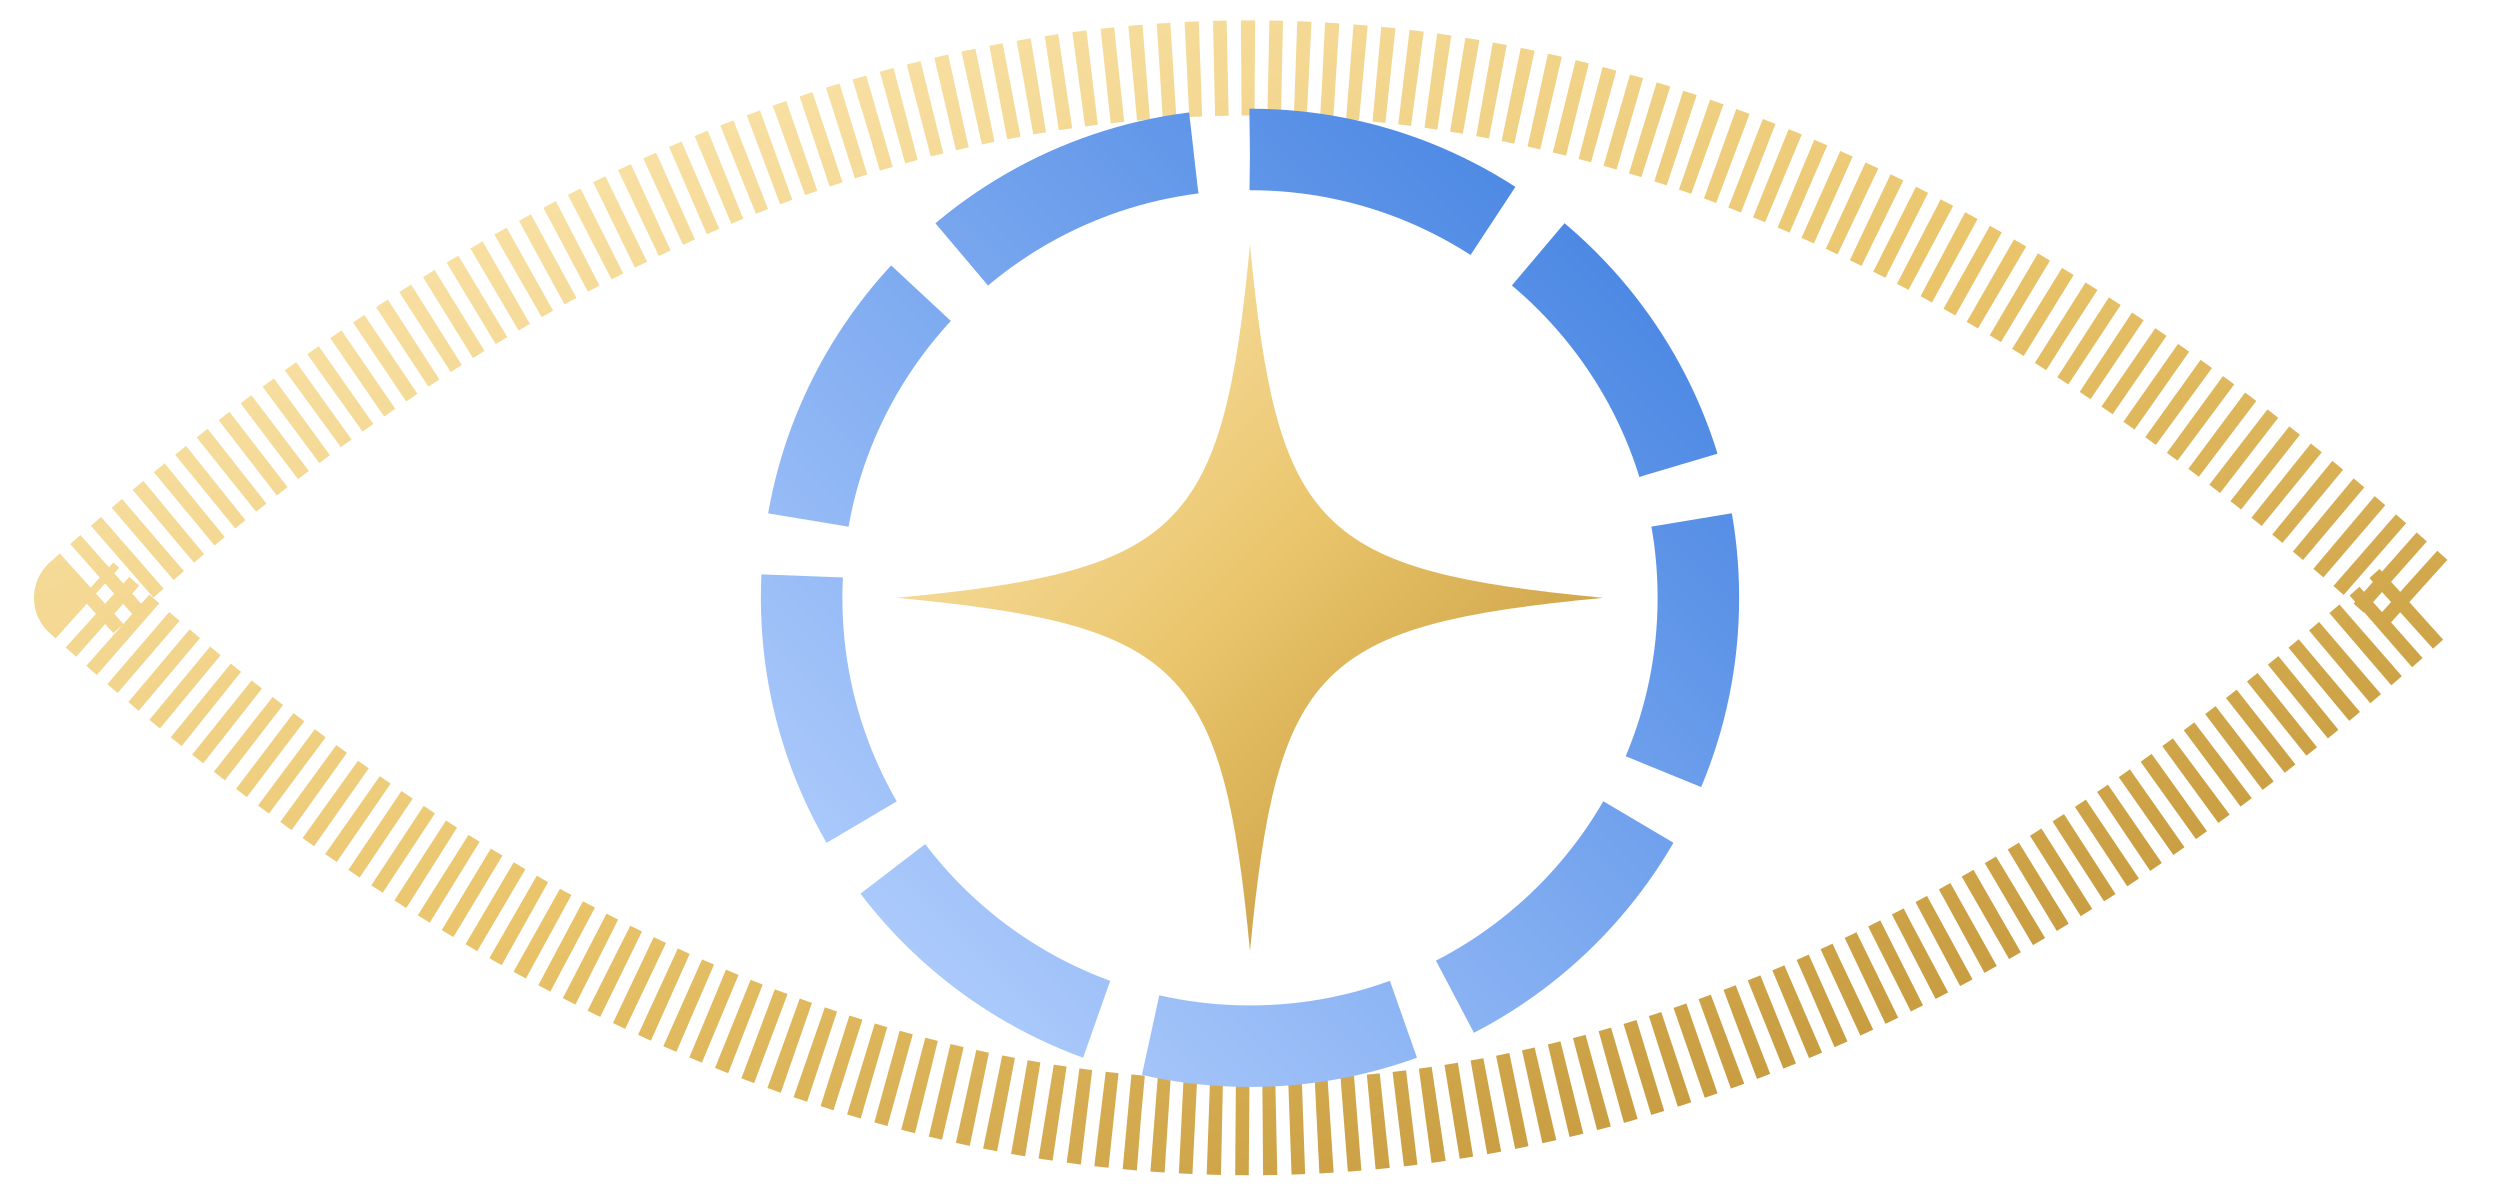
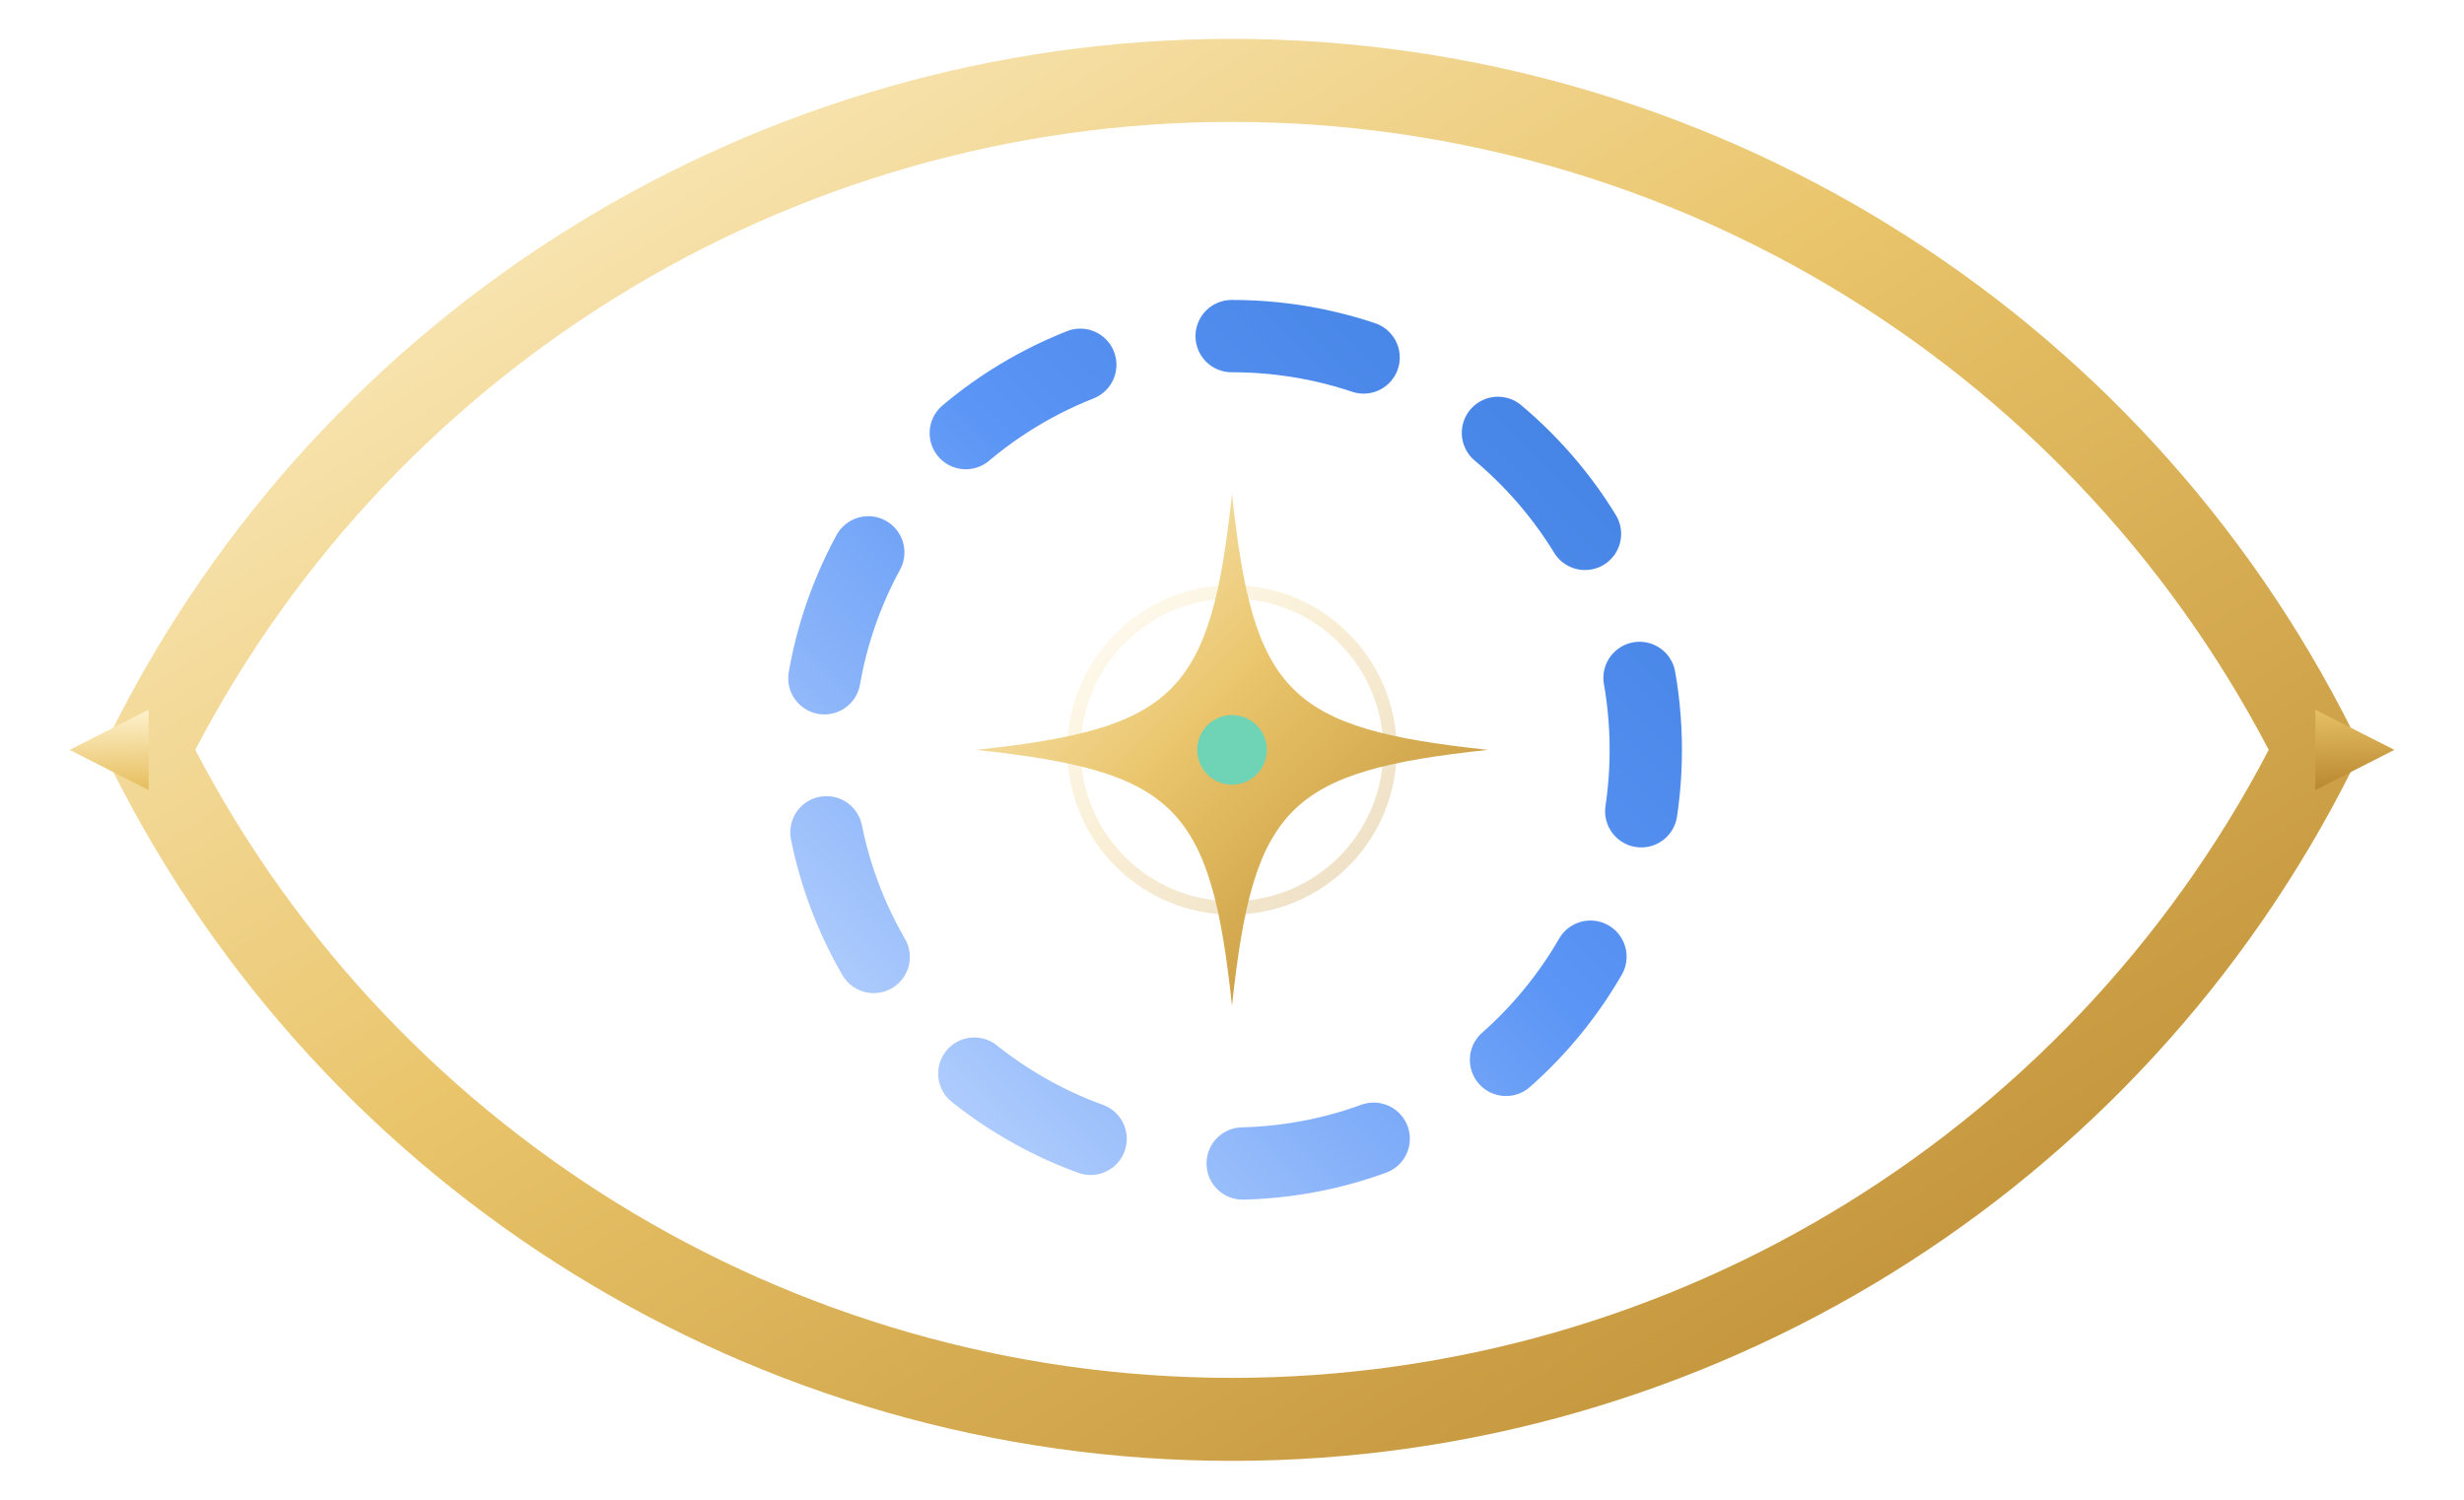
- <svg xmlns="http://www.w3.org/2000/svg" viewBox="8 56 184 88" width="552" height="264" role="img" aria-label="Hiểu Bản Thân">
+ <svg xmlns="http://www.w3.org/2000/svg" viewBox="8 44 184 112" width="184" height="112" role="img" aria-label="Hiểu Bản Thân — Cửu Tinh Nhãn φ-Master Động">
  <defs>
    <linearGradient id="v" x1="0" y1="0" x2="1" y2="1">
-       <stop offset="0" stop-color="#FFEDBE" />
-       <stop offset=".5" stop-color="#E9C46A" />
-       <stop offset="1" stop-color="#B98A2E" />
+       <stop offset="0" stop-color="#FFF3D1" />
+       <stop offset="0.45" stop-color="#E9C46A" />
+       <stop offset="1" stop-color="#B8862D" />
    </linearGradient>
    <linearGradient id="l" x1="0" y1="0" x2="1" y2="1">
-       <stop offset="0" stop-color="#B9D3FF" />
+       <stop offset="0" stop-color="#C4DAFF" />
+       <stop offset="0.55" stop-color="#5B95F5" />
      <stop offset="1" stop-color="#3F7FE0" />
    </linearGradient>
-     <style>
- .mat{stroke-dasharray:1}.vong,.sao{transform-box:fill-box;transform-origin:center}
- @media (prefers-reduced-motion:no-preference){
- .mat{animation:ve 1.3s cubic-bezier(.22,1,.36,1) both}
- .vong{animation:hien .7s ease-out .8s both,quay 48s linear 1.5s infinite}
- .sao{animation:saohien .7s cubic-bezier(.34,1.56,.64,1) .9s both,tho 4.5s ease-in-out 1.6s infinite}}
- @keyframes ve{from{stroke-dashoffset:1}to{stroke-dashoffset:0}}
- @keyframes hien{from{opacity:0}to{opacity:1}}
- @keyframes quay{to{transform:rotate(360deg)}}
- @keyframes saohien{from{opacity:0;transform:scale(.2) rotate(-45deg)}to{opacity:1;transform:none}}
- @keyframes tho{50%{transform:scale(1.14);opacity:.85}}
- </style>
+     <linearGradient id="j" x1="0" y1="0" x2="1" y2="1">
+       <stop offset="0" stop-color="#A8F0DC" />
+       <stop offset="1" stop-color="#5FC4A5" />
+     </linearGradient>
+     <radialGradient id="glow" cx="50%" cy="50%" r="50%">
+       <stop offset="0%" stop-color="#E9C46A" stop-opacity="0.24" />
+       <stop offset="65%" stop-color="#3F7FE0" stop-opacity="0.08" />
+       <stop offset="100%" stop-color="#0A0A17" stop-opacity="0" />
+     </radialGradient>
  </defs>
-   <path class="mat" pathLength="1" d="M14 100 Q100 22 186 100 Q100 178 14 100 Z" fill="none" stroke="url(#v)" stroke-width="7" stroke-linejoin="round" />
-   <g class="vong">
-     <circle cx="100" cy="100" r="33" fill="none" stroke="url(#l)" stroke-width="6" stroke-dasharray="18.9 4.14" transform="rotate(-90 100 100)" />
-   </g>
-   <path class="sao" d="M100 74 C102 95 105 98 126 100 C105 102 102 105 100 126 C98 105 95 102 74 100 C95 98 98 95 100 74 Z" fill="url(#v)" />
+   <style>
+     .hb-vong { transform-origin: 100px 100px; animation: hb-spin 48s linear infinite; }
+     .hb-sao { transform-origin: 100px 100px; animation: hb-pulse 4.5s ease-in-out infinite; }
+     @keyframes hb-spin { to { transform: rotate(270deg); } }
+     @keyframes hb-pulse { 0%, 100% { transform: scale(1); } 50% { transform: scale(1.12); } }
+   </style>
+   <path class="hb-mat" d="M19.1 100 A90.45 90.45 0 0 1 180.9 100 A90.45 90.45 0 0 1 19.1 100 Z" fill="none" stroke="url(#v)" stroke-width="6.2" stroke-linecap="round" stroke-linejoin="round" />
+   <path d="M13.2 100 L19.1 97.0 L19.1 103.0 Z M186.8 100 L180.9 97.0 L180.9 103.0 Z" fill="url(#v)" />
+   <circle cx="100" cy="100" r="11.8" fill="none" stroke="url(#v)" stroke-width="1" stroke-opacity="0.28" />
+   <circle class="hb-vong" cx="100" cy="100" r="30.9" fill="none" stroke="url(#l)" stroke-width="5.4" stroke-linecap="round" stroke-dasharray="10.00 11.572" transform="rotate(-90 100 100)" />
+   <path class="hb-sao" d="M100 80.9 C101.6 95.8 104.2 98.4 119.1 100 C104.2 101.6 101.6 104.2 100 119.1 C98.4 104.2 95.8 101.6 80.9 100 C95.8 98.4 98.4 95.8 100 80.9 Z" fill="url(#v)" />
+   <circle cx="100" cy="100" r="2.6" fill="#6FD3B5" />
</svg>
